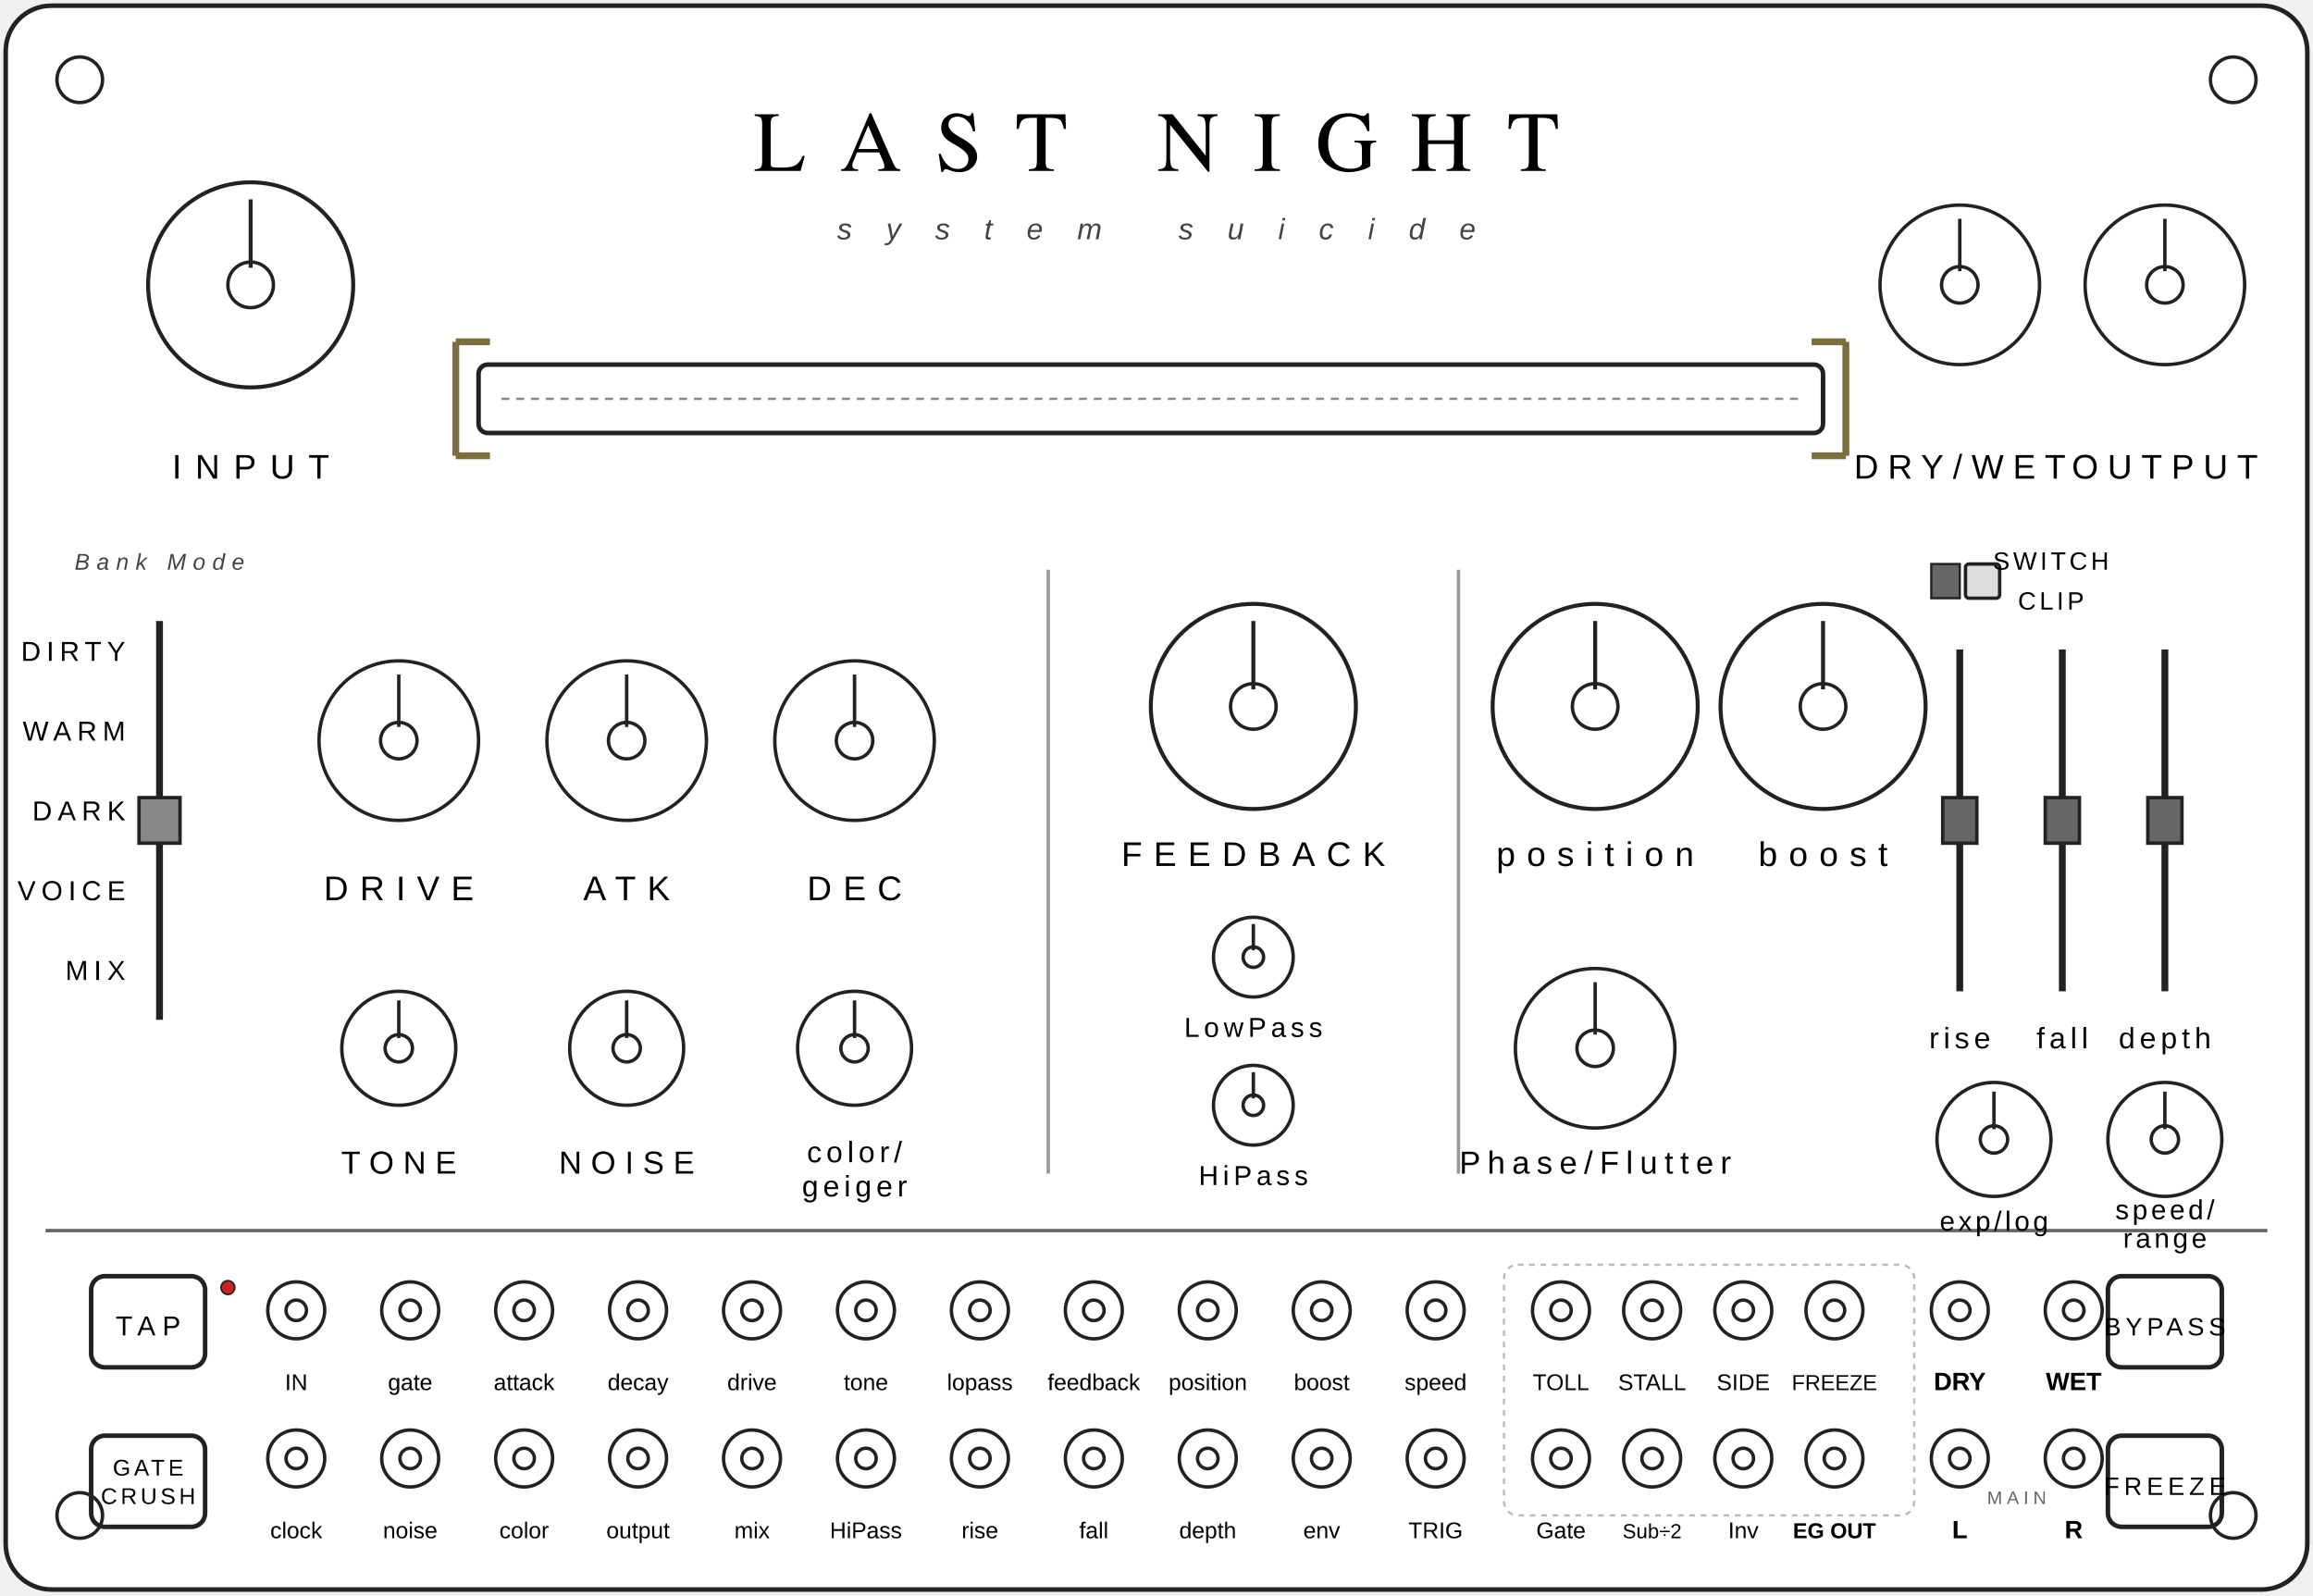
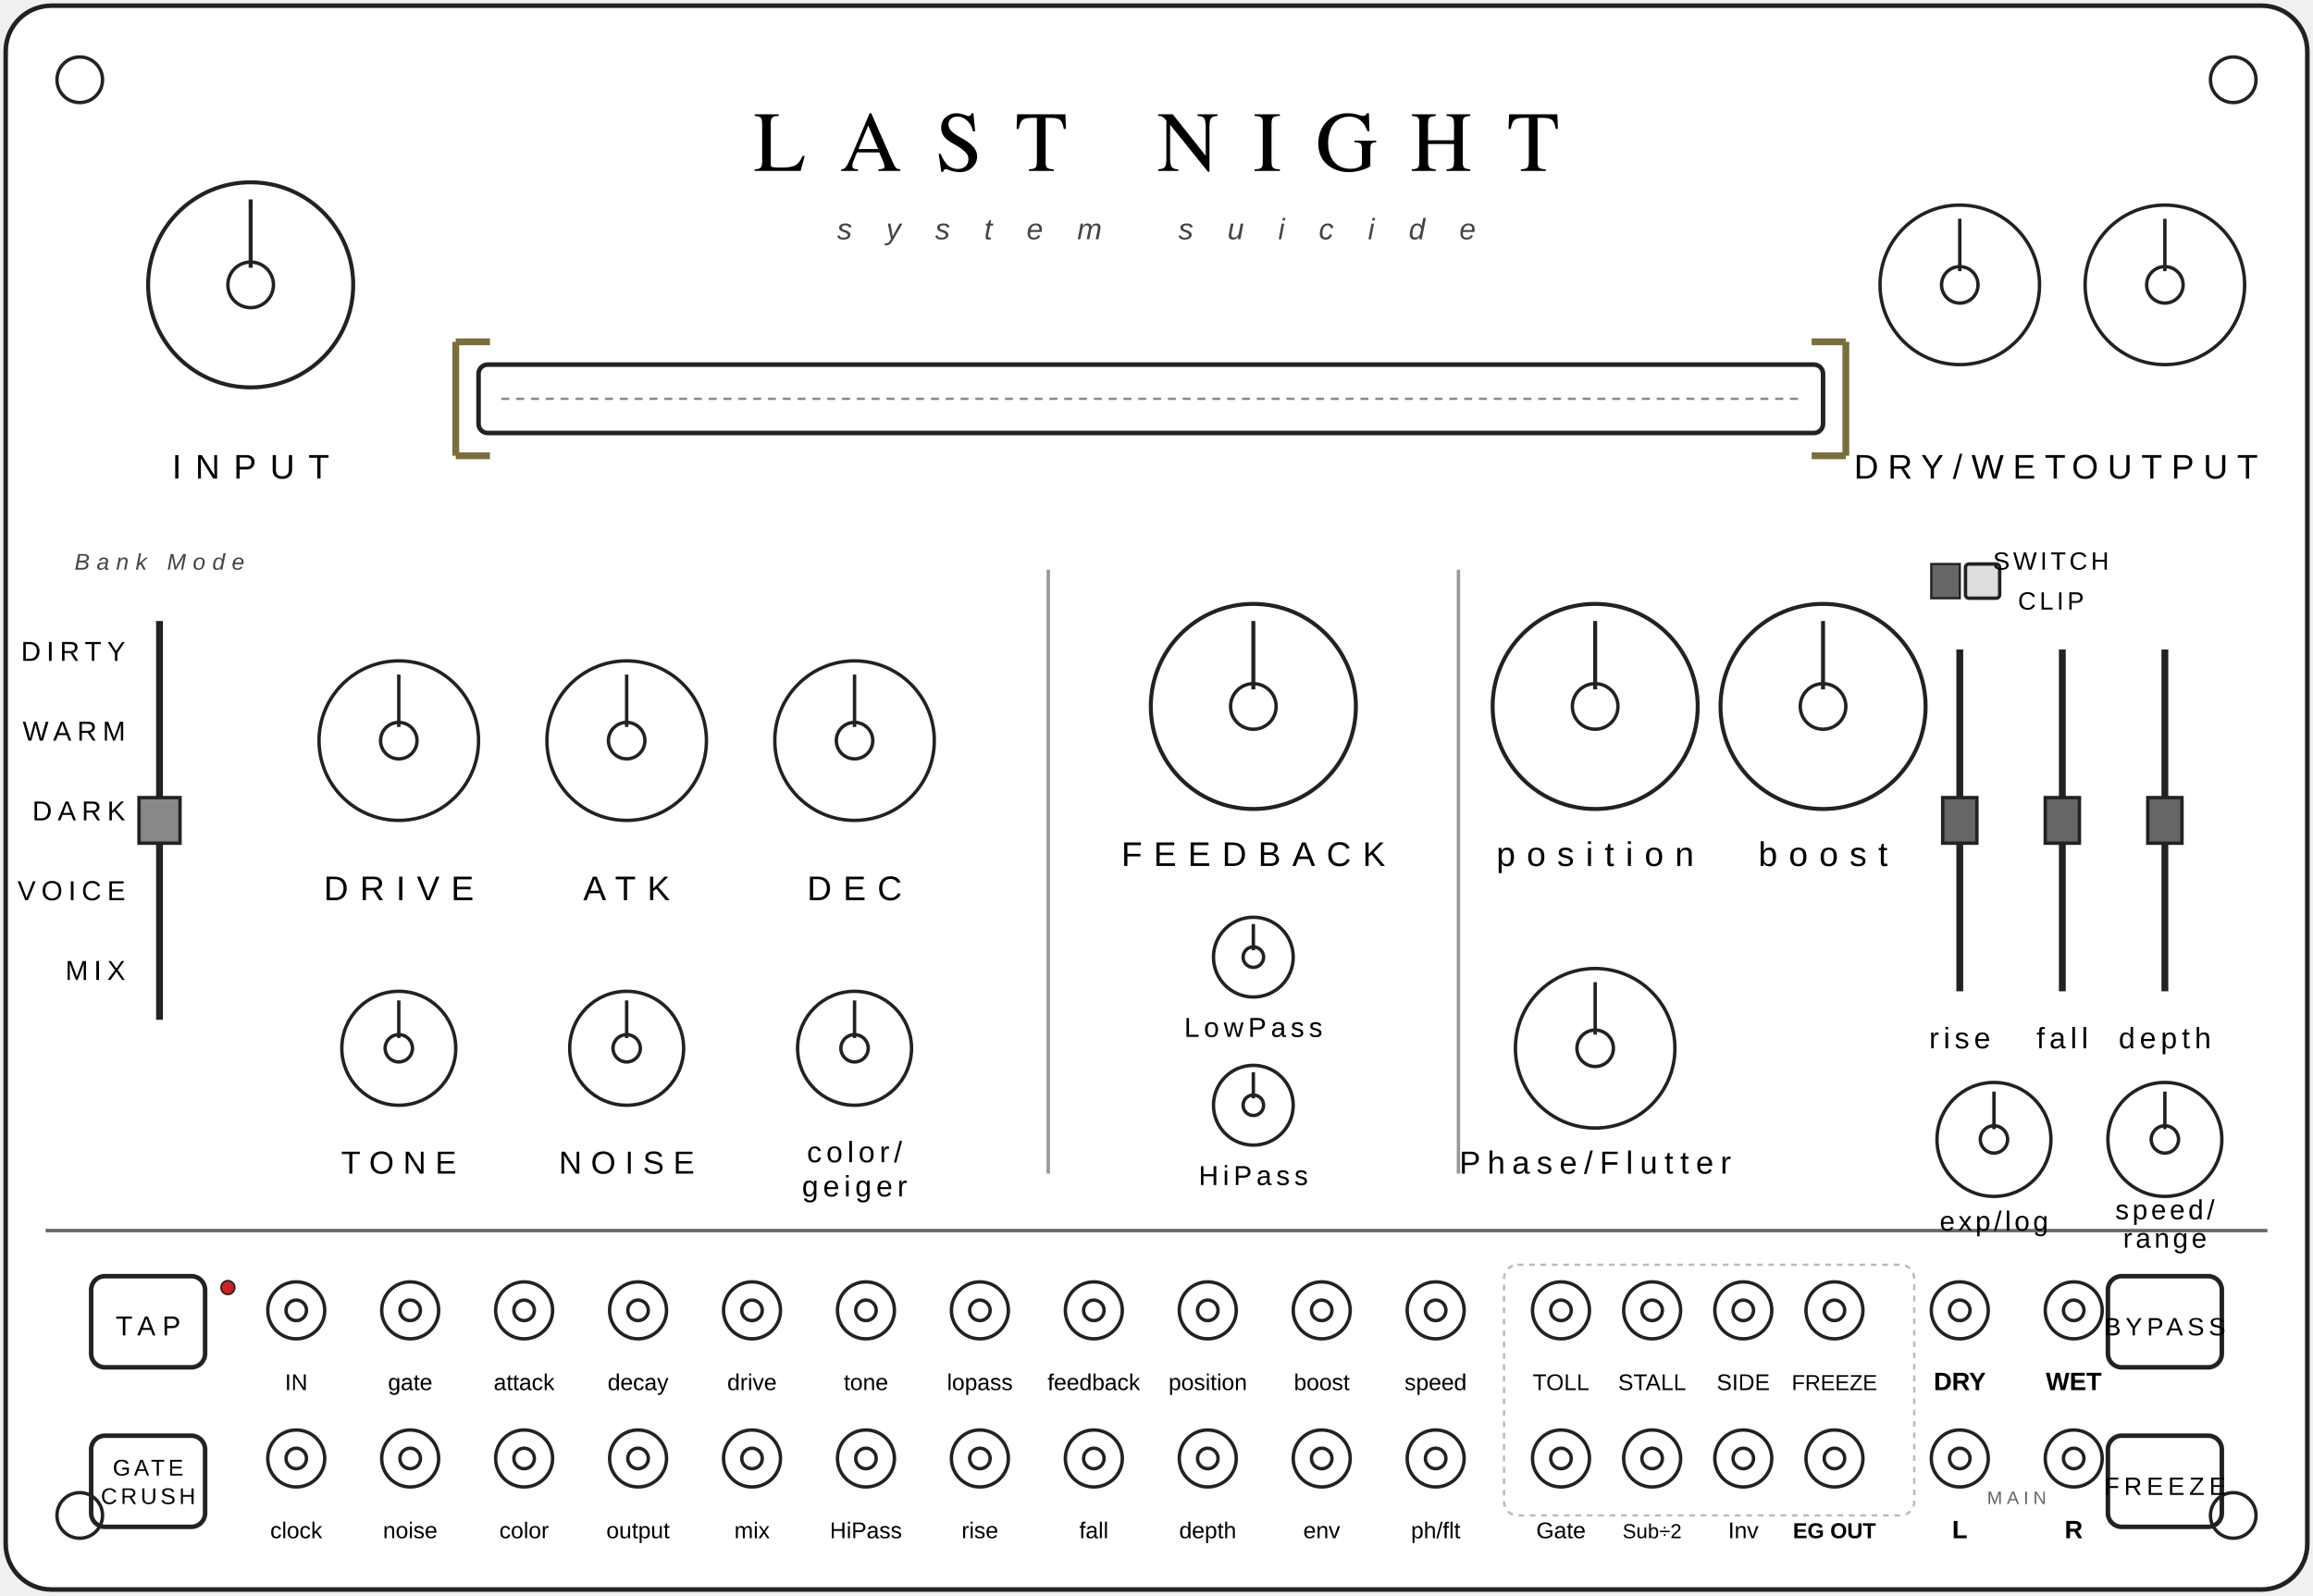
<svg xmlns="http://www.w3.org/2000/svg" xmlns:ns1="http://sodipodi.sourceforge.net/DTD/sodipodi-0.0.dtd" width="203mm" height="140mm" viewBox="0 0 203 140" version="1.1" id="svg-last-night" ns1:docname="last_night_pedal_panel.svg">
  <ns1:namedview id="namedview-main" pagecolor="#ffffff" bordercolor="#999999" borderopacity="1" showgrid="true">
    </ns1:namedview>
  <defs id="defs-main">
    <symbol id="knob-large" overflow="visible">
      <circle cx="0" cy="0" r="9" fill="none" stroke="#222222" stroke-width="0.35" />
      <circle cx="0" cy="0" r="2" fill="none" stroke="#222222" stroke-width="0.3" />
      <line x1="0" y1="-1.5" x2="0" y2="-7.5" stroke="#222222" stroke-width="0.35" />
    </symbol>
    <symbol id="knob-medium" overflow="visible">
      <circle cx="0" cy="0" r="7" fill="none" stroke="#222222" stroke-width="0.3" />
      <circle cx="0" cy="0" r="1.6" fill="none" stroke="#222222" stroke-width="0.3" />
      <line x1="0" y1="-1.2" x2="0" y2="-5.8" stroke="#222222" stroke-width="0.3" />
    </symbol>
    <symbol id="knob-small" overflow="visible">
      <circle cx="0" cy="0" r="5" fill="none" stroke="#222222" stroke-width="0.3" />
      <circle cx="0" cy="0" r="1.2" fill="none" stroke="#222222" stroke-width="0.3" />
      <line x1="0" y1="-0.9" x2="0" y2="-4.2" stroke="#222222" stroke-width="0.3" />
    </symbol>
    <symbol id="knob-tiny" overflow="visible">
      <circle cx="0" cy="0" r="3.5" fill="none" stroke="#222222" stroke-width="0.3" />
      <circle cx="0" cy="0" r="0.9" fill="none" stroke="#222222" stroke-width="0.3" />
      <line x1="0" y1="-0.6" x2="0" y2="-2.9" stroke="#222222" stroke-width="0.3" />
    </symbol>
    <symbol id="jack" overflow="visible">
      <circle cx="0" cy="0" r="2.5" fill="none" stroke="#222222" stroke-width="0.3" />
      <circle cx="0" cy="0" r="0.9" fill="none" stroke="#222222" stroke-width="0.3" />
    </symbol>
    <symbol id="footswitch-button" overflow="visible">
      <rect x="-5" y="-4" width="10" height="8" rx="1.2" ry="1.2" fill="none" stroke="#222222" stroke-width="0.4" />
    </symbol>
    <symbol id="mounting-hole" overflow="visible">
      <circle cx="0" cy="0" r="2" fill="none" stroke="#222222" stroke-width="0.3" />
    </symbol>
    <symbol id="cartridge-bracket-left" overflow="visible">
      <path d="M 0,-5 L 0,5 M 0,-5 L 3,-5 M 0,5 L 3,5" fill="none" stroke="#7a6e3a" stroke-width="0.6" />
    </symbol>
    <symbol id="cartridge-bracket-right" overflow="visible">
      <path d="M 0,-5 L 0,5 M 0,-5 L -3,-5 M 0,5 L -3,5" fill="none" stroke="#7a6e3a" stroke-width="0.6" />
    </symbol>
    <symbol id="slider-vertical-30" overflow="visible">
      <line x1="0" y1="-15" x2="0" y2="15" stroke="#222222" stroke-width="0.6" />
      <rect x="-1.5" y="-2" width="3" height="4" fill="#666666" stroke="#222222" stroke-width="0.3" />
    </symbol>
    <symbol id="slider-color-vertical-35" overflow="visible">
      <line x1="0" y1="-17.5" x2="0" y2="17.5" stroke="#222222" stroke-width="0.6" />
      <rect x="-1.8" y="-2" width="3.6" height="4" fill="#888888" stroke="#222222" stroke-width="0.3" />
    </symbol>
    <symbol id="sw-clip-toggle" overflow="visible">
      <rect x="-3.5" y="-1.5" width="2.5" height="3" fill="#666666" stroke="#222222" stroke-width="0.2" />
      <rect x="-0.5" y="-1.5" width="3" height="3" rx="0.3" fill="#dddddd" stroke="#222222" stroke-width="0.3" />
    </symbol>
    <symbol id="led-indicator" overflow="visible">
      <circle cx="0" cy="0" r="0.6" fill="#cc2222" stroke="#222222" stroke-width="0.15" />
    </symbol>
  </defs>
  <g id="layer-outline">
    <rect x="0.5" y="0.5" width="202" height="139" rx="4" ry="4" fill="#ffffff" stroke="#222222" stroke-width="0.4" />
    <use href="#mounting-hole" x="7" y="7" />
    <use href="#mounting-hole" x="196" y="7" />
    <use href="#mounting-hole" x="7" y="133" />
    <use href="#mounting-hole" x="196" y="133" />
  </g>
  <g id="layer-title">
    <text x="101.5" y="15" text-anchor="middle" font-family="Cormorant Garamond, Times, serif" font-size="7.5" letter-spacing="3" fill="#000000">LAST NIGHT</text>
    <text x="101.5" y="21" text-anchor="middle" font-family="Helvetica Neue, Arial, sans-serif" font-size="2.6" letter-spacing="3" font-style="italic" fill="#444444">system suicide</text>
  </g>
  <g id="layer-top-row">
    <use href="#knob-large" x="22" y="25" />
    <text x="22" y="42" text-anchor="middle" font-family="Helvetica Neue, Arial, sans-serif" font-size="3" letter-spacing="1.2" fill="#000000">INPUT</text>
    <g id="cartridge-slot">
      <use href="#cartridge-bracket-left" x="40" y="35" />
      <rect x="42" y="32" width="118" height="6" rx="0.8" ry="0.8" fill="none" stroke="#222222" stroke-width="0.4" />
      <line x1="44" y1="35" x2="158" y2="35" stroke="#888888" stroke-width="0.2" stroke-dasharray="0.7,0.6" />
      <use href="#cartridge-bracket-right" x="162" y="35" />
    </g>
    <use href="#knob-medium" x="172" y="25" />
    <text x="172" y="42" text-anchor="middle" font-family="Helvetica Neue, Arial, sans-serif" font-size="3" letter-spacing="0.8" fill="#000000">DRY/WET</text>
    <use href="#knob-medium" x="190" y="25" />
    <text x="190" y="42" text-anchor="middle" font-family="Helvetica Neue, Arial, sans-serif" font-size="3" letter-spacing="0.8" fill="#000000">OUTPUT</text>
  </g>
  <g id="layer-color-slider">
    <text x="14" y="50" text-anchor="middle" font-family="Helvetica Neue, Arial, sans-serif" font-size="2.0" letter-spacing="0.6" font-style="italic" fill="#444444">Bank Mode</text>
    <use href="#slider-color-vertical-35" x="14" y="72" />
    <text x="11" y="58" text-anchor="end" font-family="Helvetica Neue, Arial, sans-serif" font-size="2.4" letter-spacing="0.5" fill="#000000">DIRTY</text>
    <text x="11" y="65" text-anchor="end" font-family="Helvetica Neue, Arial, sans-serif" font-size="2.4" letter-spacing="0.5" fill="#000000">WARM</text>
    <text x="11" y="72" text-anchor="end" font-family="Helvetica Neue, Arial, sans-serif" font-size="2.4" letter-spacing="0.5" fill="#000000">DARK</text>
    <text x="11" y="79" text-anchor="end" font-family="Helvetica Neue, Arial, sans-serif" font-size="2.4" letter-spacing="0.5" fill="#000000">VOICE</text>
    <text x="11" y="86" text-anchor="end" font-family="Helvetica Neue, Arial, sans-serif" font-size="2.4" letter-spacing="0.5" fill="#000000">MIX</text>
  </g>
  <g id="layer-reverb-core">
    <use href="#knob-medium" x="35" y="65" />
    <text x="35" y="79" text-anchor="middle" font-family="Helvetica Neue, Arial, sans-serif" font-size="3" letter-spacing="1.0" fill="#000000">DRIVE</text>
    <use href="#knob-medium" x="55" y="65" />
    <text x="55" y="79" text-anchor="middle" font-family="Helvetica Neue, Arial, sans-serif" font-size="3" letter-spacing="1.0" fill="#000000">ATK</text>
    <use href="#knob-medium" x="75" y="65" />
    <text x="75" y="79" text-anchor="middle" font-family="Helvetica Neue, Arial, sans-serif" font-size="3" letter-spacing="1.0" fill="#000000">DEC</text>
    <use href="#knob-small" x="35" y="92" />
    <text x="35" y="103" text-anchor="middle" font-family="Helvetica Neue, Arial, sans-serif" font-size="2.8" letter-spacing="0.8" fill="#000000">TONE</text>
    <use href="#knob-small" x="55" y="92" />
    <text x="55" y="103" text-anchor="middle" font-family="Helvetica Neue, Arial, sans-serif" font-size="2.8" letter-spacing="0.8" fill="#000000">NOISE</text>
    <use href="#knob-small" x="75" y="92" />
    <text x="75" y="102" text-anchor="middle" font-family="Helvetica Neue, Arial, sans-serif" font-size="2.6" letter-spacing="0.4" fill="#000000">color/</text>
    <text x="75" y="105" text-anchor="middle" font-family="Helvetica Neue, Arial, sans-serif" font-size="2.6" letter-spacing="0.4" fill="#000000">geiger</text>
  </g>
  <g id="layer-separators">
    <line x1="92" y1="50" x2="92" y2="103" stroke="#999999" stroke-width="0.3" />
    <line x1="128" y1="50" x2="128" y2="103" stroke="#999999" stroke-width="0.3" />
    <line x1="4" y1="108" x2="199" y2="108" stroke="#666666" stroke-width="0.3" />
  </g>
  <g id="layer-feedback-col">
    <use href="#knob-large" x="110" y="62" />
    <text x="110" y="76" text-anchor="middle" font-family="Helvetica Neue, Arial, sans-serif" font-size="3" letter-spacing="1.0" fill="#000000">FEEDBACK</text>
    <use href="#knob-tiny" x="110" y="84" />
    <text x="110" y="91" text-anchor="middle" font-family="Helvetica Neue, Arial, sans-serif" font-size="2.4" letter-spacing="0.4" fill="#000000">LowPass</text>
    <use href="#knob-tiny" x="110" y="97" />
    <text x="110" y="104" text-anchor="middle" font-family="Helvetica Neue, Arial, sans-serif" font-size="2.4" letter-spacing="0.4" fill="#000000">HiPass</text>
  </g>
  <g id="layer-pos-boost-phase">
    <use href="#knob-large" x="140" y="62" />
    <text x="140" y="76" text-anchor="middle" font-family="Helvetica Neue, Arial, sans-serif" font-size="3" letter-spacing="1.0" fill="#000000">position</text>
    <use href="#knob-large" x="160" y="62" />
    <text x="160" y="76" text-anchor="middle" font-family="Helvetica Neue, Arial, sans-serif" font-size="3" letter-spacing="1.0" fill="#000000">boost</text>
    <use href="#knob-medium" x="140" y="92" />
    <text x="140" y="103" text-anchor="middle" font-family="Helvetica Neue, Arial, sans-serif" font-size="2.8" letter-spacing="0.6" fill="#000000">Phase/Flutter</text>
  </g>
  <g id="layer-sw-clip-fg">
    <use href="#sw-clip-toggle" x="173" y="51" />
    <text x="180" y="50" text-anchor="middle" font-family="Helvetica Neue, Arial, sans-serif" font-size="2.2" letter-spacing="0.3" fill="#000000">SWITCH</text>
    <text x="180" y="53.5" text-anchor="middle" font-family="Helvetica Neue, Arial, sans-serif" font-size="2.2" letter-spacing="0.3" fill="#000000">CLIP</text>
    <use href="#slider-vertical-30" x="172" y="72" />
    <text x="172" y="92" text-anchor="middle" font-family="Helvetica Neue, Arial, sans-serif" font-size="2.6" letter-spacing="0.4" fill="#000000">rise</text>
    <use href="#slider-vertical-30" x="181" y="72" />
    <text x="181" y="92" text-anchor="middle" font-family="Helvetica Neue, Arial, sans-serif" font-size="2.6" letter-spacing="0.4" fill="#000000">fall</text>
    <use href="#slider-vertical-30" x="190" y="72" />
    <text x="190" y="92" text-anchor="middle" font-family="Helvetica Neue, Arial, sans-serif" font-size="2.6" letter-spacing="0.4" fill="#000000">depth</text>
    <use href="#knob-small" x="175" y="100" />
    <text x="175" y="108" text-anchor="middle" font-family="Helvetica Neue, Arial, sans-serif" font-size="2.4" letter-spacing="0.3" fill="#000000">exp/log</text>
    <use href="#knob-small" x="190" y="100" />
    <text x="190" y="107" text-anchor="middle" font-family="Helvetica Neue, Arial, sans-serif" font-size="2.4" letter-spacing="0.3" fill="#000000">speed/</text>
    <text x="190" y="109.5" text-anchor="middle" font-family="Helvetica Neue, Arial, sans-serif" font-size="2.4" letter-spacing="0.3" fill="#000000">range</text>
  </g>
  <g id="layer-footswitches">
    <use href="#footswitch-button" x="13" y="116" />
    <text x="13" y="117.2" text-anchor="middle" font-family="Helvetica Neue, Arial, sans-serif" font-size="2.4" letter-spacing="0.6" fill="#000000">TAP</text>
    <use href="#led-indicator" x="20" y="113" />
    <use href="#footswitch-button" x="13" y="130" />
    <text x="13" y="129.5" text-anchor="middle" font-family="Helvetica Neue, Arial, sans-serif" font-size="2.0" letter-spacing="0.3" fill="#000000">GATE</text>
    <text x="13" y="132" text-anchor="middle" font-family="Helvetica Neue, Arial, sans-serif" font-size="2.0" letter-spacing="0.3" fill="#000000">CRUSH</text>
    <use href="#footswitch-button" x="190" y="116" />
    <text x="190" y="117.2" text-anchor="middle" font-family="Helvetica Neue, Arial, sans-serif" font-size="2.2" letter-spacing="0.4" fill="#000000">BYPASS</text>
    <use href="#footswitch-button" x="190" y="130" />
    <text x="190" y="131.2" text-anchor="middle" font-family="Helvetica Neue, Arial, sans-serif" font-size="2.2" letter-spacing="0.4" fill="#000000">FREEZE</text>
  </g>
  <g id="layer-cv-main">
    <use href="#jack" x="26" y="115" />
    <text x="26" y="122" text-anchor="middle" font-family="Helvetica Neue, Arial, sans-serif" font-size="2.0">IN</text>
    <use href="#jack" x="36" y="115" />
    <text x="36" y="122" text-anchor="middle" font-family="Helvetica Neue, Arial, sans-serif" font-size="2.0">gate</text>
    <use href="#jack" x="46" y="115" />
    <text x="46" y="122" text-anchor="middle" font-family="Helvetica Neue, Arial, sans-serif" font-size="2.0">attack</text>
    <use href="#jack" x="56" y="115" />
    <text x="56" y="122" text-anchor="middle" font-family="Helvetica Neue, Arial, sans-serif" font-size="2.0">decay</text>
    <use href="#jack" x="66" y="115" />
    <text x="66" y="122" text-anchor="middle" font-family="Helvetica Neue, Arial, sans-serif" font-size="2.0">drive</text>
    <use href="#jack" x="76" y="115" />
    <text x="76" y="122" text-anchor="middle" font-family="Helvetica Neue, Arial, sans-serif" font-size="2.0">tone</text>
    <use href="#jack" x="86" y="115" />
    <text x="86" y="122" text-anchor="middle" font-family="Helvetica Neue, Arial, sans-serif" font-size="2.0">lopass</text>
    <use href="#jack" x="96" y="115" />
    <text x="96" y="122" text-anchor="middle" font-family="Helvetica Neue, Arial, sans-serif" font-size="2.0">feedback</text>
    <use href="#jack" x="106" y="115" />
    <text x="106" y="122" text-anchor="middle" font-family="Helvetica Neue, Arial, sans-serif" font-size="2.0">position</text>
    <use href="#jack" x="116" y="115" />
    <text x="116" y="122" text-anchor="middle" font-family="Helvetica Neue, Arial, sans-serif" font-size="2.0">boost</text>
    <use href="#jack" x="126" y="115" />
    <text x="126" y="122" text-anchor="middle" font-family="Helvetica Neue, Arial, sans-serif" font-size="2.0">speed</text>
    <use href="#jack" x="26" y="128" />
    <text x="26" y="135" text-anchor="middle" font-family="Helvetica Neue, Arial, sans-serif" font-size="2.0">clock</text>
    <use href="#jack" x="36" y="128" />
    <text x="36" y="135" text-anchor="middle" font-family="Helvetica Neue, Arial, sans-serif" font-size="2.0">noise</text>
    <use href="#jack" x="46" y="128" />
    <text x="46" y="135" text-anchor="middle" font-family="Helvetica Neue, Arial, sans-serif" font-size="2.0">color</text>
    <use href="#jack" x="56" y="128" />
    <text x="56" y="135" text-anchor="middle" font-family="Helvetica Neue, Arial, sans-serif" font-size="2.0">output</text>
    <use href="#jack" x="66" y="128" />
    <text x="66" y="135" text-anchor="middle" font-family="Helvetica Neue, Arial, sans-serif" font-size="2.0">mix</text>
    <use href="#jack" x="76" y="128" />
    <text x="76" y="135" text-anchor="middle" font-family="Helvetica Neue, Arial, sans-serif" font-size="2.0">HiPass</text>
    <use href="#jack" x="86" y="128" />
    <text x="86" y="135" text-anchor="middle" font-family="Helvetica Neue, Arial, sans-serif" font-size="2.0">rise</text>
    <use href="#jack" x="96" y="128" />
    <text x="96" y="135" text-anchor="middle" font-family="Helvetica Neue, Arial, sans-serif" font-size="2.0">fall</text>
    <use href="#jack" x="106" y="128" />
    <text x="106" y="135" text-anchor="middle" font-family="Helvetica Neue, Arial, sans-serif" font-size="2.0">depth</text>
    <use href="#jack" x="116" y="128" />
    <text x="116" y="135" text-anchor="middle" font-family="Helvetica Neue, Arial, sans-serif" font-size="2.0">env</text>
    <use href="#jack" x="126" y="128" />
-     <text x="126" y="135" text-anchor="middle" font-family="Helvetica Neue, Arial, sans-serif" font-size="2.0">TRIG</text>
+     <text x="126" y="135" text-anchor="middle" font-family="Helvetica Neue, Arial, sans-serif" font-size="2.0">ph/flt</text>
  </g>
  <g id="layer-cv-extras">
    <rect x="132" y="111" width="36" height="22" rx="1.2" ry="1.2" fill="none" stroke="#bbbbbb" stroke-width="0.2" stroke-dasharray="0.5,0.5" />
    <use href="#jack" x="137" y="115" />
    <text x="137" y="122" text-anchor="middle" font-family="Helvetica Neue, Arial, sans-serif" font-size="2.0">TOLL</text>
    <use href="#jack" x="145" y="115" />
    <text x="145" y="122" text-anchor="middle" font-family="Helvetica Neue, Arial, sans-serif" font-size="2.0">STALL</text>
    <use href="#jack" x="153" y="115" />
    <text x="153" y="122" text-anchor="middle" font-family="Helvetica Neue, Arial, sans-serif" font-size="2.0">SIDE</text>
    <use href="#jack" x="161" y="115" />
    <text x="161" y="122" text-anchor="middle" font-family="Helvetica Neue, Arial, sans-serif" font-size="1.9">FREEZE</text>
    <use href="#jack" x="137" y="128" />
    <text x="137" y="135" text-anchor="middle" font-family="Helvetica Neue, Arial, sans-serif" font-size="2.0">Gate</text>
    <use href="#jack" x="145" y="128" />
    <text x="145" y="135" text-anchor="middle" font-family="Helvetica Neue, Arial, sans-serif" font-size="1.8">Sub÷2</text>
    <use href="#jack" x="153" y="128" />
    <text x="153" y="135" text-anchor="middle" font-family="Helvetica Neue, Arial, sans-serif" font-size="2.0">Inv</text>
    <use href="#jack" x="161" y="128" />
    <text x="161" y="135" text-anchor="middle" font-family="Helvetica Neue, Arial, sans-serif" font-size="1.9" font-weight="bold">EG OUT</text>
  </g>
  <g id="layer-audio-outs">
    <use href="#jack" x="172" y="115" />
    <text x="172" y="122" text-anchor="middle" font-family="Helvetica Neue, Arial, sans-serif" font-size="2.2" font-weight="bold">DRY</text>
    <use href="#jack" x="182" y="115" />
    <text x="182" y="122" text-anchor="middle" font-family="Helvetica Neue, Arial, sans-serif" font-size="2.2" font-weight="bold">WET</text>
    <use href="#jack" x="172" y="128" />
    <text x="172" y="135" text-anchor="middle" font-family="Helvetica Neue, Arial, sans-serif" font-size="2.2" font-weight="bold">L</text>
    <use href="#jack" x="182" y="128" />
    <text x="182" y="135" text-anchor="middle" font-family="Helvetica Neue, Arial, sans-serif" font-size="2.2" font-weight="bold">R</text>
    <text x="177" y="132" text-anchor="middle" font-family="Helvetica Neue, Arial, sans-serif" font-size="1.6" letter-spacing="0.4" fill="#666666">MAIN</text>
  </g>
</svg>
